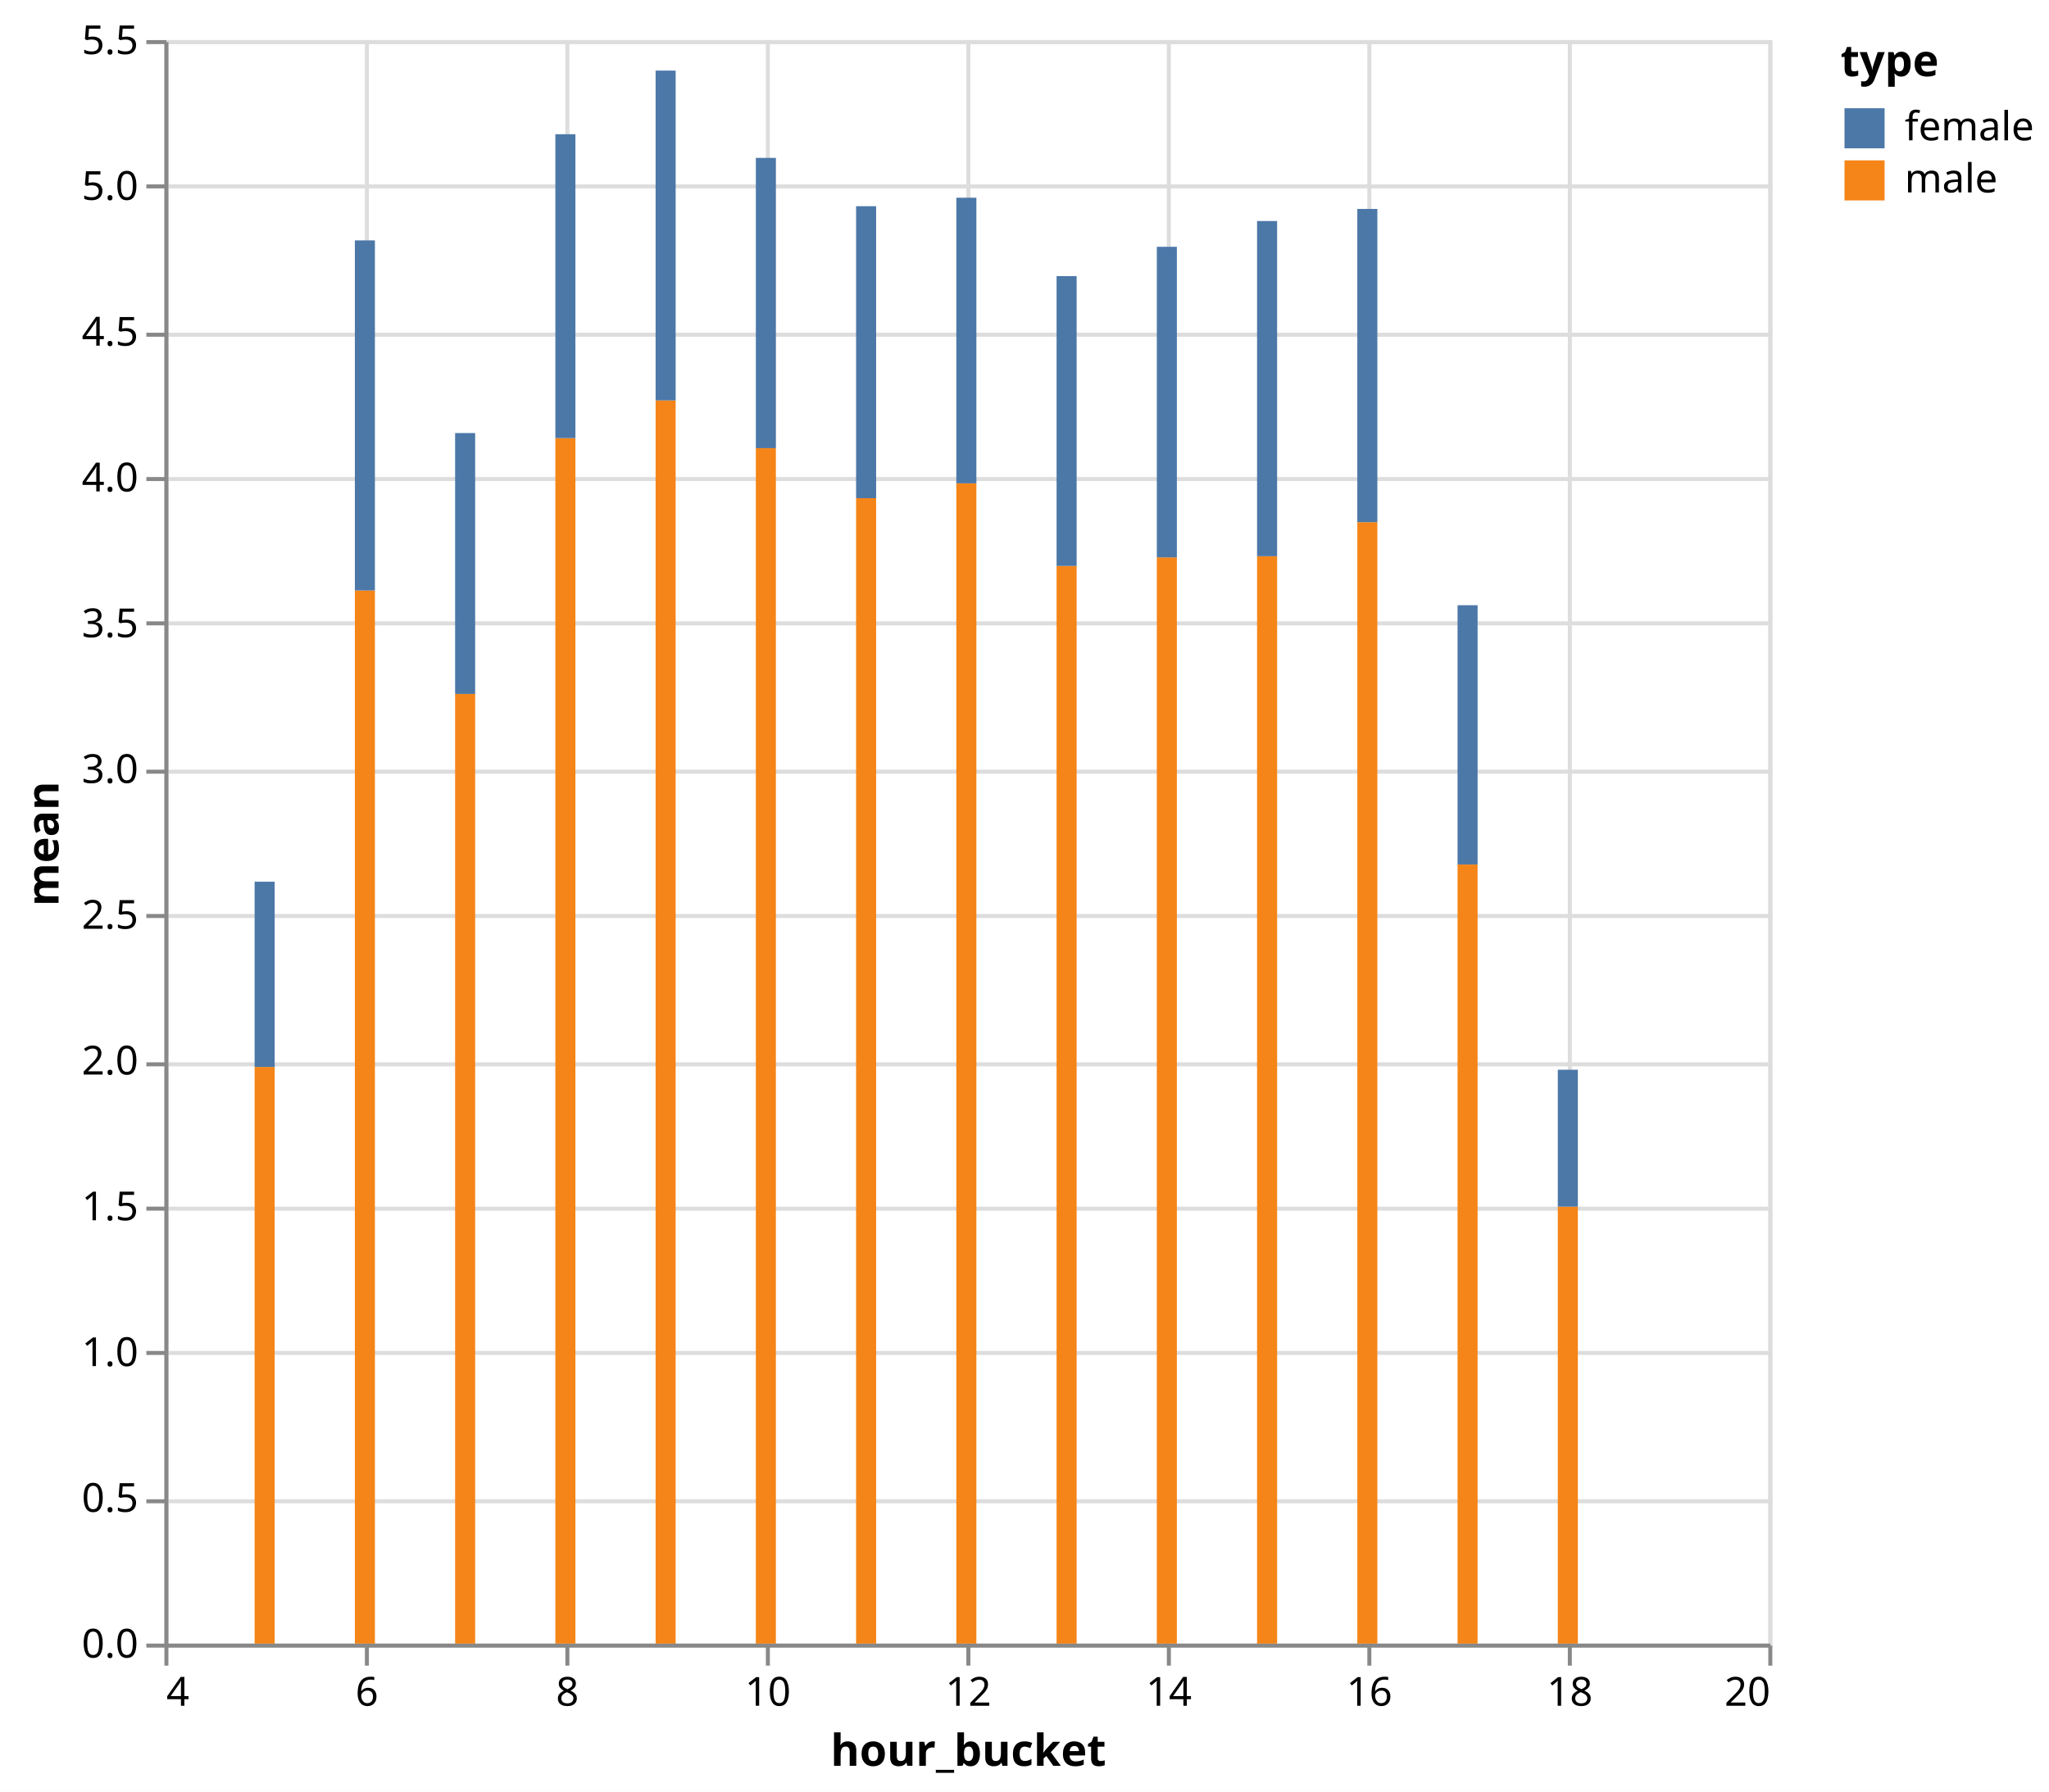
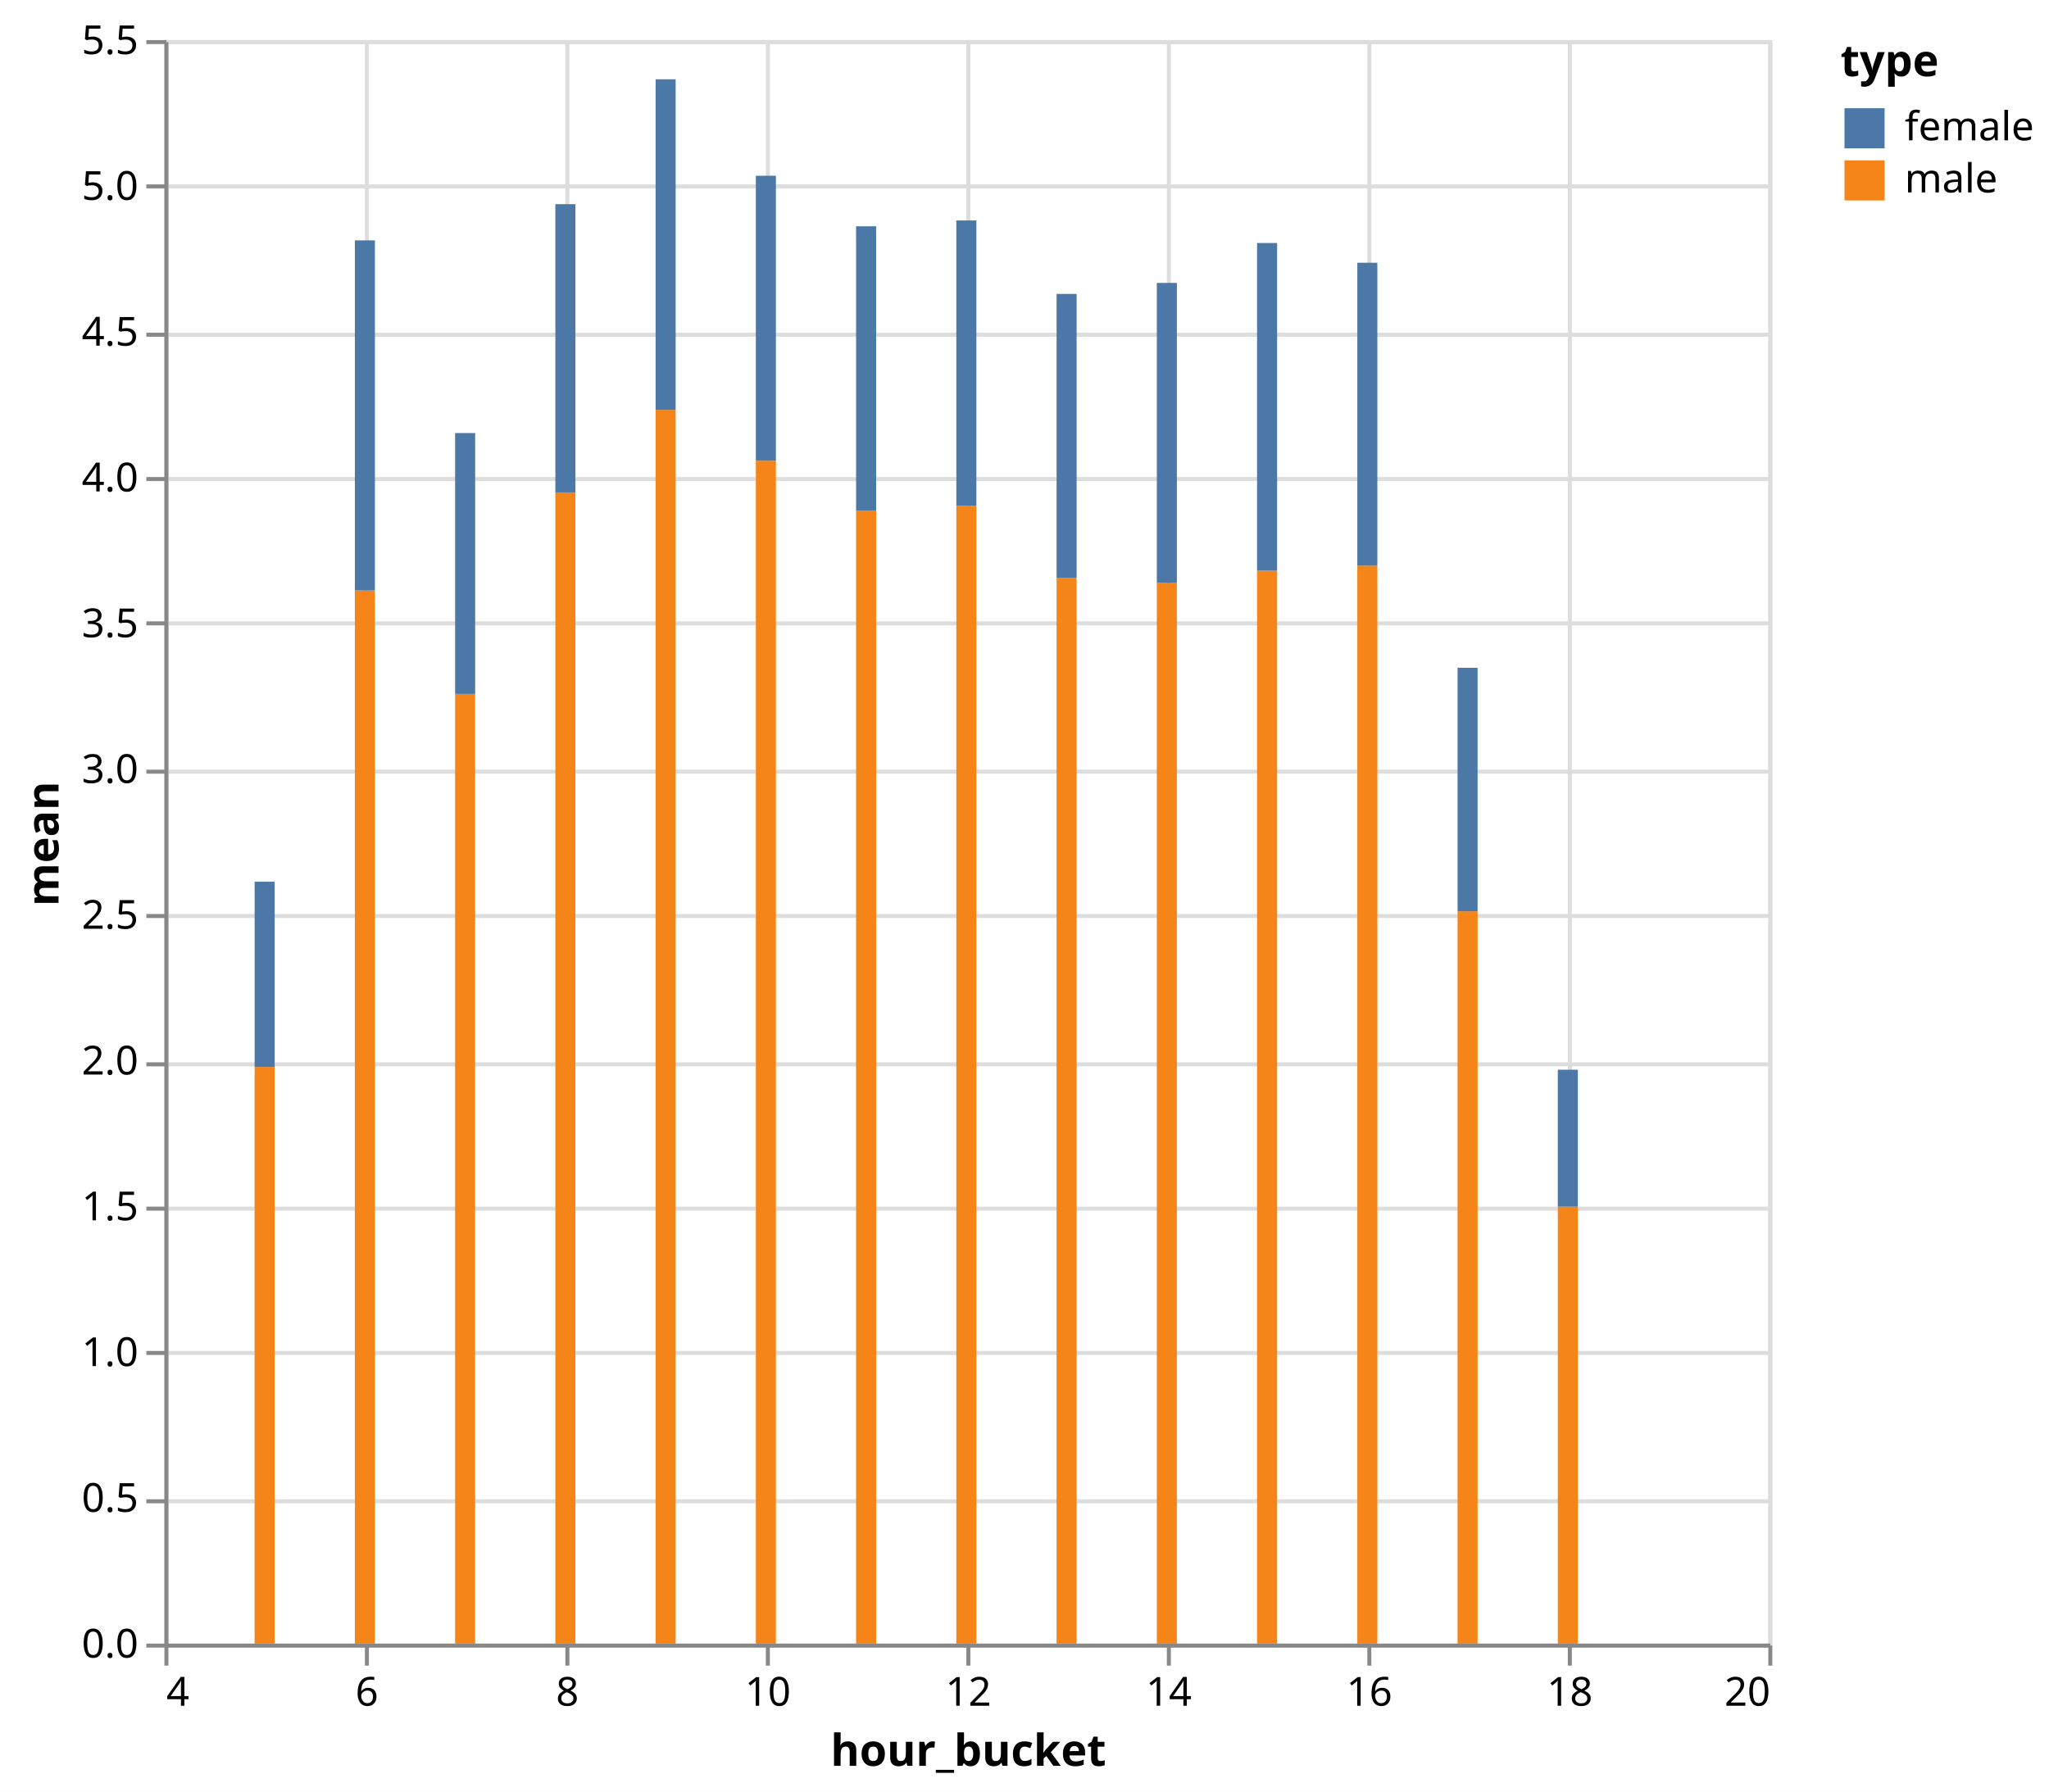
<svg xmlns="http://www.w3.org/2000/svg" version="1.1" class="marks" width="511" height="447" viewBox="0 0 511 447">
  <rect width="511" height="447" fill="white" />
  <g fill="none" stroke-miterlimit="10" transform="translate(41,10)">
    <g class="mark-group role-frame root" role="graphics-object" aria-roledescription="group mark container">
      <g transform="translate(0,0)">
        <path class="background" aria-hidden="true" d="M0.5,0.5h400v400h-400Z" stroke="#ddd" />
        <g>
          <g class="mark-group role-axis" aria-hidden="true">
            <g transform="translate(0.5,400.5)">
              <path class="background" aria-hidden="true" d="M0,0h0v0h0Z" pointer-events="none" />
              <g>
                <g class="mark-rule role-axis-grid" pointer-events="none">
                  <line transform="translate(0,-400)" x2="0" y2="400" stroke="#ddd" stroke-width="1" opacity="1" />
                  <line transform="translate(50,-400)" x2="0" y2="400" stroke="#ddd" stroke-width="1" opacity="1" />
                  <line transform="translate(100,-400)" x2="0" y2="400" stroke="#ddd" stroke-width="1" opacity="1" />
                  <line transform="translate(150,-400)" x2="0" y2="400" stroke="#ddd" stroke-width="1" opacity="1" />
                  <line transform="translate(200,-400)" x2="0" y2="400" stroke="#ddd" stroke-width="1" opacity="1" />
                  <line transform="translate(250,-400)" x2="0" y2="400" stroke="#ddd" stroke-width="1" opacity="1" />
                  <line transform="translate(300,-400)" x2="0" y2="400" stroke="#ddd" stroke-width="1" opacity="1" />
                  <line transform="translate(350,-400)" x2="0" y2="400" stroke="#ddd" stroke-width="1" opacity="1" />
                  <line transform="translate(400,-400)" x2="0" y2="400" stroke="#ddd" stroke-width="1" opacity="1" />
                </g>
              </g>
              <path class="foreground" aria-hidden="true" d="" pointer-events="none" display="none" />
            </g>
          </g>
          <g class="mark-group role-axis" aria-hidden="true">
            <g transform="translate(0.5,0.5)">
              <path class="background" aria-hidden="true" d="M0,0h0v0h0Z" pointer-events="none" />
              <g>
                <g class="mark-rule role-axis-grid" pointer-events="none">
                  <line transform="translate(0,400)" x2="400" y2="0" stroke="#ddd" stroke-width="1" opacity="1" />
                  <line transform="translate(0,364)" x2="400" y2="0" stroke="#ddd" stroke-width="1" opacity="1" />
                  <line transform="translate(0,327)" x2="400" y2="0" stroke="#ddd" stroke-width="1" opacity="1" />
                  <line transform="translate(0,291)" x2="400" y2="0" stroke="#ddd" stroke-width="1" opacity="1" />
                  <line transform="translate(0,255)" x2="400" y2="0" stroke="#ddd" stroke-width="1" opacity="1" />
                  <line transform="translate(0,218)" x2="400" y2="0" stroke="#ddd" stroke-width="1" opacity="1" />
                  <line transform="translate(0,182)" x2="400" y2="0" stroke="#ddd" stroke-width="1" opacity="1" />
                  <line transform="translate(0,145)" x2="400" y2="0" stroke="#ddd" stroke-width="1" opacity="1" />
                  <line transform="translate(0,109)" x2="400" y2="0" stroke="#ddd" stroke-width="1" opacity="1" />
                  <line transform="translate(0,73)" x2="400" y2="0" stroke="#ddd" stroke-width="1" opacity="1" />
                  <line transform="translate(0,36)" x2="400" y2="0" stroke="#ddd" stroke-width="1" opacity="1" />
                  <line transform="translate(0,0)" x2="400" y2="0" stroke="#ddd" stroke-width="1" opacity="1" />
                </g>
              </g>
              <path class="foreground" aria-hidden="true" d="" pointer-events="none" display="none" />
            </g>
          </g>
          <g class="mark-group role-axis" role="graphics-symbol" aria-roledescription="axis" aria-label="X-axis titled 'hour_bucket' for a linear scale with values from 4 to 20">
            <g transform="translate(0.5,400.5)">
              <path class="background" aria-hidden="true" d="M0,0h0v0h0Z" pointer-events="none" />
              <g>
                <g class="mark-rule role-axis-tick" pointer-events="none">
                  <line transform="translate(0,0)" x2="0" y2="5" stroke="#888" stroke-width="1" opacity="1" />
                  <line transform="translate(50,0)" x2="0" y2="5" stroke="#888" stroke-width="1" opacity="1" />
                  <line transform="translate(100,0)" x2="0" y2="5" stroke="#888" stroke-width="1" opacity="1" />
                  <line transform="translate(150,0)" x2="0" y2="5" stroke="#888" stroke-width="1" opacity="1" />
                  <line transform="translate(200,0)" x2="0" y2="5" stroke="#888" stroke-width="1" opacity="1" />
                  <line transform="translate(250,0)" x2="0" y2="5" stroke="#888" stroke-width="1" opacity="1" />
                  <line transform="translate(300,0)" x2="0" y2="5" stroke="#888" stroke-width="1" opacity="1" />
                  <line transform="translate(350,0)" x2="0" y2="5" stroke="#888" stroke-width="1" opacity="1" />
                  <line transform="translate(400,0)" x2="0" y2="5" stroke="#888" stroke-width="1" opacity="1" />
                </g>
                <g class="mark-text role-axis-label" pointer-events="none">
                  <text text-anchor="start" transform="translate(0,15)" font-family="sans-serif" font-size="10px" fill="#000" opacity="1">4</text>
                  <text text-anchor="middle" transform="translate(50,15)" font-family="sans-serif" font-size="10px" fill="#000" opacity="1">6</text>
                  <text text-anchor="middle" transform="translate(100,15)" font-family="sans-serif" font-size="10px" fill="#000" opacity="1">8</text>
                  <text text-anchor="middle" transform="translate(150,15)" font-family="sans-serif" font-size="10px" fill="#000" opacity="1">10</text>
                  <text text-anchor="middle" transform="translate(200,15)" font-family="sans-serif" font-size="10px" fill="#000" opacity="1">12</text>
                  <text text-anchor="middle" transform="translate(250,15)" font-family="sans-serif" font-size="10px" fill="#000" opacity="1">14</text>
                  <text text-anchor="middle" transform="translate(300,15)" font-family="sans-serif" font-size="10px" fill="#000" opacity="1">16</text>
                  <text text-anchor="middle" transform="translate(350,15)" font-family="sans-serif" font-size="10px" fill="#000" opacity="1">18</text>
                  <text text-anchor="end" transform="translate(400,15)" font-family="sans-serif" font-size="10px" fill="#000" opacity="1">20</text>
                </g>
                <g class="mark-rule role-axis-domain" pointer-events="none">
                  <line transform="translate(0,0)" x2="400" y2="0" stroke="#888" stroke-width="1" opacity="1" />
                </g>
                <g class="mark-text role-axis-title" pointer-events="none">
                  <text text-anchor="middle" transform="translate(200,30)" font-family="sans-serif" font-size="11px" font-weight="bold" fill="#000" opacity="1">hour_bucket</text>
                </g>
              </g>
              <path class="foreground" aria-hidden="true" d="" pointer-events="none" display="none" />
            </g>
          </g>
          <g class="mark-group role-axis" role="graphics-symbol" aria-roledescription="axis" aria-label="Y-axis titled 'mean' for a linear scale with values from 0 to 6">
            <g transform="translate(0.5,0.5)">
              <path class="background" aria-hidden="true" d="M0,0h0v0h0Z" pointer-events="none" />
              <g>
                <g class="mark-rule role-axis-tick" pointer-events="none">
                  <line transform="translate(0,400)" x2="-5" y2="0" stroke="#888" stroke-width="1" opacity="1" />
                  <line transform="translate(0,364)" x2="-5" y2="0" stroke="#888" stroke-width="1" opacity="1" />
                  <line transform="translate(0,327)" x2="-5" y2="0" stroke="#888" stroke-width="1" opacity="1" />
                  <line transform="translate(0,291)" x2="-5" y2="0" stroke="#888" stroke-width="1" opacity="1" />
                  <line transform="translate(0,255)" x2="-5" y2="0" stroke="#888" stroke-width="1" opacity="1" />
                  <line transform="translate(0,218)" x2="-5" y2="0" stroke="#888" stroke-width="1" opacity="1" />
                  <line transform="translate(0,182)" x2="-5" y2="0" stroke="#888" stroke-width="1" opacity="1" />
                  <line transform="translate(0,145)" x2="-5" y2="0" stroke="#888" stroke-width="1" opacity="1" />
                  <line transform="translate(0,109)" x2="-5" y2="0" stroke="#888" stroke-width="1" opacity="1" />
                  <line transform="translate(0,73)" x2="-5" y2="0" stroke="#888" stroke-width="1" opacity="1" />
                  <line transform="translate(0,36)" x2="-5" y2="0" stroke="#888" stroke-width="1" opacity="1" />
                  <line transform="translate(0,0)" x2="-5" y2="0" stroke="#888" stroke-width="1" opacity="1" />
                </g>
                <g class="mark-text role-axis-label" pointer-events="none">
                  <text text-anchor="end" transform="translate(-7,403)" font-family="sans-serif" font-size="10px" fill="#000" opacity="1">0.0</text>
                  <text text-anchor="end" transform="translate(-7,366.6364)" font-family="sans-serif" font-size="10px" fill="#000" opacity="1">0.5</text>
                  <text text-anchor="end" transform="translate(-7,330.2727)" font-family="sans-serif" font-size="10px" fill="#000" opacity="1">1.0</text>
                  <text text-anchor="end" transform="translate(-7,293.9091)" font-family="sans-serif" font-size="10px" fill="#000" opacity="1">1.5</text>
                  <text text-anchor="end" transform="translate(-7,257.5455)" font-family="sans-serif" font-size="10px" fill="#000" opacity="1">2.0</text>
                  <text text-anchor="end" transform="translate(-7,221.1818)" font-family="sans-serif" font-size="10px" fill="#000" opacity="1">2.5</text>
                  <text text-anchor="end" transform="translate(-7,184.8182)" font-family="sans-serif" font-size="10px" fill="#000" opacity="1">3.0</text>
                  <text text-anchor="end" transform="translate(-7,148.4545)" font-family="sans-serif" font-size="10px" fill="#000" opacity="1">3.5</text>
                  <text text-anchor="end" transform="translate(-7,112.0909)" font-family="sans-serif" font-size="10px" fill="#000" opacity="1">4.0</text>
                  <text text-anchor="end" transform="translate(-7,75.72727)" font-family="sans-serif" font-size="10px" fill="#000" opacity="1">4.5</text>
                  <text text-anchor="end" transform="translate(-7,39.36364)" font-family="sans-serif" font-size="10px" fill="#000" opacity="1">5.0</text>
                  <text text-anchor="end" transform="translate(-7,3)" font-family="sans-serif" font-size="10px" fill="#000" opacity="1">5.5</text>
                </g>
                <g class="mark-rule role-axis-domain" pointer-events="none">
                  <line transform="translate(0,400)" x2="0" y2="-400" stroke="#888" stroke-width="1" opacity="1" />
                </g>
                <g class="mark-text role-axis-title" pointer-events="none">
                  <text text-anchor="middle" transform="translate(-24.90137,200) rotate(-90) translate(0,-2)" font-family="sans-serif" font-size="11px" font-weight="bold" fill="#000" opacity="1">mean</text>
                </g>
              </g>
              <path class="foreground" aria-hidden="true" d="" pointer-events="none" display="none" />
            </g>
          </g>
          <g class="mark-rect role-mark marks" role="graphics-object" aria-roledescription="rect mark container">
            <path aria-label="hour_bucket: 5; mean: 1.97790055249; type: male" role="graphics-symbol" aria-roledescription="bar" d="M22.5,256.153h5v143.847h-5Z" fill="#f58518" />
            <path aria-label="hour_bucket: 6; mean: 3.61224489796; type: male" role="graphics-symbol" aria-roledescription="bar" d="M47.5,137.291h5v262.709h-5Z" fill="#f58518" />
            <path aria-label="hour_bucket: 7; mean: 3.25727069351; type: male" role="graphics-symbol" aria-roledescription="bar" d="M72.5,163.108h5v236.892h-5Z" fill="#f58518" />
-             <path aria-label="hour_bucket: 8; mean: 4.13479623824; type: male" role="graphics-symbol" aria-roledescription="bar" d="M97.5,99.288h5v300.712h-5Z" fill="#f58518" />
-             <path aria-label="hour_bucket: 9; mean: 4.26406926407; type: male" role="graphics-symbol" aria-roledescription="bar" d="M122.5,89.886h5v310.114h-5Z" fill="#f58518" />
-             <path aria-label="hour_bucket: 10; mean: 4.10029069767; type: male" role="graphics-symbol" aria-roledescription="bar" d="M147.5,101.797h5v298.203h-5Z" fill="#f58518" />
-             <path aria-label="hour_bucket: 11; mean: 3.92877906977; type: male" role="graphics-symbol" aria-roledescription="bar" d="M172.5,114.271h5v285.729h-5Z" fill="#f58518" />
-             <path aria-label="hour_bucket: 12; mean: 3.97965116279; type: male" role="graphics-symbol" aria-roledescription="bar" d="M197.5,110.571h5v289.429h-5Z" fill="#f58518" />
-             <path aria-label="hour_bucket: 13; mean: 3.69622093023; type: male" role="graphics-symbol" aria-roledescription="bar" d="M222.5,131.184h5v268.816h-5Z" fill="#f58518" />
-             <path aria-label="hour_bucket: 14; mean: 3.72568940493; type: male" role="graphics-symbol" aria-roledescription="bar" d="M247.5,129.041h5v270.959h-5Z" fill="#f58518" />
-             <path aria-label="hour_bucket: 15; mean: 3.72965116279; type: male" role="graphics-symbol" aria-roledescription="bar" d="M272.5,128.753h5v271.247h-5Z" fill="#f58518" />
-             <path aria-label="hour_bucket: 16; mean: 3.84651898734; type: male" role="graphics-symbol" aria-roledescription="bar" d="M297.5,120.253h5v279.747h-5Z" fill="#f58518" />
-             <path aria-label="hour_bucket: 17; mean: 2.67223382046; type: male" role="graphics-symbol" aria-roledescription="bar" d="M322.5,205.656h5v194.344h-5Z" fill="#f58518" />
+             <path aria-label="hour_bucket: 8; mean: 3.94857142857; type: male" role="graphics-symbol" aria-roledescription="bar" d="M97.5,112.831h5v287.169h-5Z" fill="#f58518" />
+             <path aria-label="hour_bucket: 9; mean: 4.23178807947; type: male" role="graphics-symbol" aria-roledescription="bar" d="M122.5,92.234h5v307.766h-5Z" fill="#f58518" />
+             <path aria-label="hour_bucket: 10; mean: 4.05733333333; type: male" role="graphics-symbol" aria-roledescription="bar" d="M147.5,104.921h5v295.079h-5Z" fill="#f58518" />
+             <path aria-label="hour_bucket: 11; mean: 3.88533333333; type: male" role="graphics-symbol" aria-roledescription="bar" d="M172.5,117.43h5v282.57h-5Z" fill="#f58518" />
+             <path aria-label="hour_bucket: 12; mean: 3.90266666667; type: male" role="graphics-symbol" aria-roledescription="bar" d="M197.5,116.17h5v283.83h-5Z" fill="#f58518" />
+             <path aria-label="hour_bucket: 13; mean: 3.656; type: male" role="graphics-symbol" aria-roledescription="bar" d="M222.5,134.109h5v265.891h-5Z" fill="#f58518" />
+             <path aria-label="hour_bucket: 14; mean: 3.63781624501; type: male" role="graphics-symbol" aria-roledescription="bar" d="M247.5,135.432h5v264.568h-5Z" fill="#f58518" />
+             <path aria-label="hour_bucket: 15; mean: 3.68; type: male" role="graphics-symbol" aria-roledescription="bar" d="M272.5,132.364h5v267.636h-5Z" fill="#f58518" />
+             <path aria-label="hour_bucket: 16; mean: 3.69740634006; type: male" role="graphics-symbol" aria-roledescription="bar" d="M297.5,131.098h5v268.902h-5Z" fill="#f58518" />
+             <path aria-label="hour_bucket: 17; mean: 2.51176470588; type: male" role="graphics-symbol" aria-roledescription="bar" d="M322.5,217.326h5v182.674h-5Z" fill="#f58518" />
            <path aria-label="hour_bucket: 18; mean: 1.49868073879; type: male" role="graphics-symbol" aria-roledescription="bar" d="M347.5,291.005h5v108.995h-5Z" fill="#f58518" />
            <path aria-label="hour_bucket: 5; mean: 0.635359116022; type: female" role="graphics-symbol" aria-roledescription="bar" d="M22.5,209.945h5v46.208h-5Z" fill="#4c78a8" />
            <path aria-label="hour_bucket: 6; mean: 1.20068027211; type: female" role="graphics-symbol" aria-roledescription="bar" d="M47.5,49.969h5v87.322h-5Z" fill="#4c78a8" />
            <path aria-label="hour_bucket: 7; mean: 0.89485458613; type: female" role="graphics-symbol" aria-roledescription="bar" d="M72.5,98.027h5v65.08h-5Z" fill="#4c78a8" />
-             <path aria-label="hour_bucket: 8; mean: 1.04231974922; type: female" role="graphics-symbol" aria-roledescription="bar" d="M97.5,23.482h5v75.805h-5Z" fill="#4c78a8" />
-             <path aria-label="hour_bucket: 9; mean: 1.13131313131; type: female" role="graphics-symbol" aria-roledescription="bar" d="M122.5,7.609h5v82.277h-5Z" fill="#4c78a8" />
-             <path aria-label="hour_bucket: 10; mean: 0.995639534884; type: female" role="graphics-symbol" aria-roledescription="bar" d="M147.5,29.387h5v72.41h-5Z" fill="#4c78a8" />
-             <path aria-label="hour_bucket: 11; mean: 1.00145348837; type: female" role="graphics-symbol" aria-roledescription="bar" d="M172.5,41.438h5v72.833h-5Z" fill="#4c78a8" />
-             <path aria-label="hour_bucket: 12; mean: 0.979651162791; type: female" role="graphics-symbol" aria-roledescription="bar" d="M197.5,39.323h5v71.247h-5Z" fill="#4c78a8" />
-             <path aria-label="hour_bucket: 13; mean: 0.994186046512; type: female" role="graphics-symbol" aria-roledescription="bar" d="M222.5,58.879h5v72.304h-5Z" fill="#4c78a8" />
-             <path aria-label="hour_bucket: 14; mean: 1.06531204644; type: female" role="graphics-symbol" aria-roledescription="bar" d="M247.5,51.564h5v77.477h-5Z" fill="#4c78a8" />
-             <path aria-label="hour_bucket: 15; mean: 1.14970930233; type: female" role="graphics-symbol" aria-roledescription="bar" d="M272.5,45.137h5v83.615h-5Z" fill="#4c78a8" />
-             <path aria-label="hour_bucket: 16; mean: 1.07436708861; type: female" role="graphics-symbol" aria-roledescription="bar" d="M297.5,42.117h5v78.136h-5Z" fill="#4c78a8" />
-             <path aria-label="hour_bucket: 17; mean: 0.889352818372; type: female" role="graphics-symbol" aria-roledescription="bar" d="M322.5,140.976h5v64.68h-5Z" fill="#4c78a8" />
+             <path aria-label="hour_bucket: 8; mean: 0.988571428571; type: female" role="graphics-symbol" aria-roledescription="bar" d="M97.5,40.935h5v71.896h-5Z" fill="#4c78a8" />
+             <path aria-label="hour_bucket: 9; mean: 1.13377483444; type: female" role="graphics-symbol" aria-roledescription="bar" d="M122.5,9.777h5v82.456h-5Z" fill="#4c78a8" />
+             <path aria-label="hour_bucket: 10; mean: 0.977333333333; type: female" role="graphics-symbol" aria-roledescription="bar" d="M147.5,33.842h5v71.079h-5Z" fill="#4c78a8" />
+             <path aria-label="hour_bucket: 11; mean: 0.976; type: female" role="graphics-symbol" aria-roledescription="bar" d="M172.5,46.448h5v70.982h-5Z" fill="#4c78a8" />
+             <path aria-label="hour_bucket: 12; mean: 0.978666666667; type: female" role="graphics-symbol" aria-roledescription="bar" d="M197.5,44.994h5v71.176h-5Z" fill="#4c78a8" />
+             <path aria-label="hour_bucket: 13; mean: 0.973333333333; type: female" role="graphics-symbol" aria-roledescription="bar" d="M222.5,63.321h5v70.788h-5Z" fill="#4c78a8" />
+             <path aria-label="hour_bucket: 14; mean: 1.0292942743; type: female" role="graphics-symbol" aria-roledescription="bar" d="M247.5,60.574h5v74.858h-5Z" fill="#4c78a8" />
+             <path aria-label="hour_bucket: 15; mean: 1.124; type: female" role="graphics-symbol" aria-roledescription="bar" d="M272.5,50.618h5v81.745h-5Z" fill="#4c78a8" />
+             <path aria-label="hour_bucket: 16; mean: 1.03890489914; type: female" role="graphics-symbol" aria-roledescription="bar" d="M297.5,55.541h5v75.557h-5Z" fill="#4c78a8" />
+             <path aria-label="hour_bucket: 17; mean: 0.835294117647; type: female" role="graphics-symbol" aria-roledescription="bar" d="M322.5,156.578h5v60.749h-5Z" fill="#4c78a8" />
            <path aria-label="hour_bucket: 18; mean: 0.469656992084; type: female" role="graphics-symbol" aria-roledescription="bar" d="M347.5,256.848h5v34.157h-5Z" fill="#4c78a8" />
          </g>
          <g class="mark-group role-legend" role="graphics-symbol" aria-roledescription="legend" aria-label="Symbol legend titled 'type' for fill color with 2 values: female, male">
            <g transform="translate(418,0)">
              <path class="background" aria-hidden="true" d="M0,0h47v40h-47Z" pointer-events="none" />
              <g>
                <g class="mark-group role-legend-entry">
                  <g transform="translate(0,16)">
                    <path class="background" aria-hidden="true" d="M0,0h0v0h0Z" pointer-events="none" />
                    <g>
                      <g class="mark-group role-scope" role="graphics-object" aria-roledescription="group mark container">
                        <g transform="translate(0,0)">
                          <path class="background" aria-hidden="true" d="M0,0h46.015v11h-46.015Z" pointer-events="none" opacity="1" />
                          <g>
                            <g class="mark-symbol role-legend-symbol" pointer-events="none">
                              <path transform="translate(6,6)" d="M-5,-5h10v10h-10Z" fill="#4c78a8" stroke-width="1.5" opacity="1" />
                            </g>
                            <g class="mark-text role-legend-label" pointer-events="none">
                              <text text-anchor="start" transform="translate(16,9)" font-family="sans-serif" font-size="10px" fill="#000" opacity="1">female</text>
                            </g>
                          </g>
                          <path class="foreground" aria-hidden="true" d="" pointer-events="none" display="none" />
                        </g>
                        <g transform="translate(0,13)">
                          <path class="background" aria-hidden="true" d="M0,0h46.015v11h-46.015Z" pointer-events="none" opacity="1" />
                          <g>
                            <g class="mark-symbol role-legend-symbol" pointer-events="none">
                              <path transform="translate(6,6)" d="M-5,-5h10v10h-10Z" fill="#f58518" stroke-width="1.5" opacity="1" />
                            </g>
                            <g class="mark-text role-legend-label" pointer-events="none">
                              <text text-anchor="start" transform="translate(16,9)" font-family="sans-serif" font-size="10px" fill="#000" opacity="1">male</text>
                            </g>
                          </g>
                          <path class="foreground" aria-hidden="true" d="" pointer-events="none" display="none" />
                        </g>
                      </g>
                    </g>
                    <path class="foreground" aria-hidden="true" d="" pointer-events="none" display="none" />
                  </g>
                </g>
                <g class="mark-text role-legend-title" pointer-events="none">
                  <text text-anchor="start" transform="translate(0,9)" font-family="sans-serif" font-size="11px" font-weight="bold" fill="#000" opacity="1">type</text>
                </g>
              </g>
              <path class="foreground" aria-hidden="true" d="" pointer-events="none" display="none" />
            </g>
          </g>
        </g>
        <path class="foreground" aria-hidden="true" d="" display="none" />
      </g>
    </g>
  </g>
</svg>
